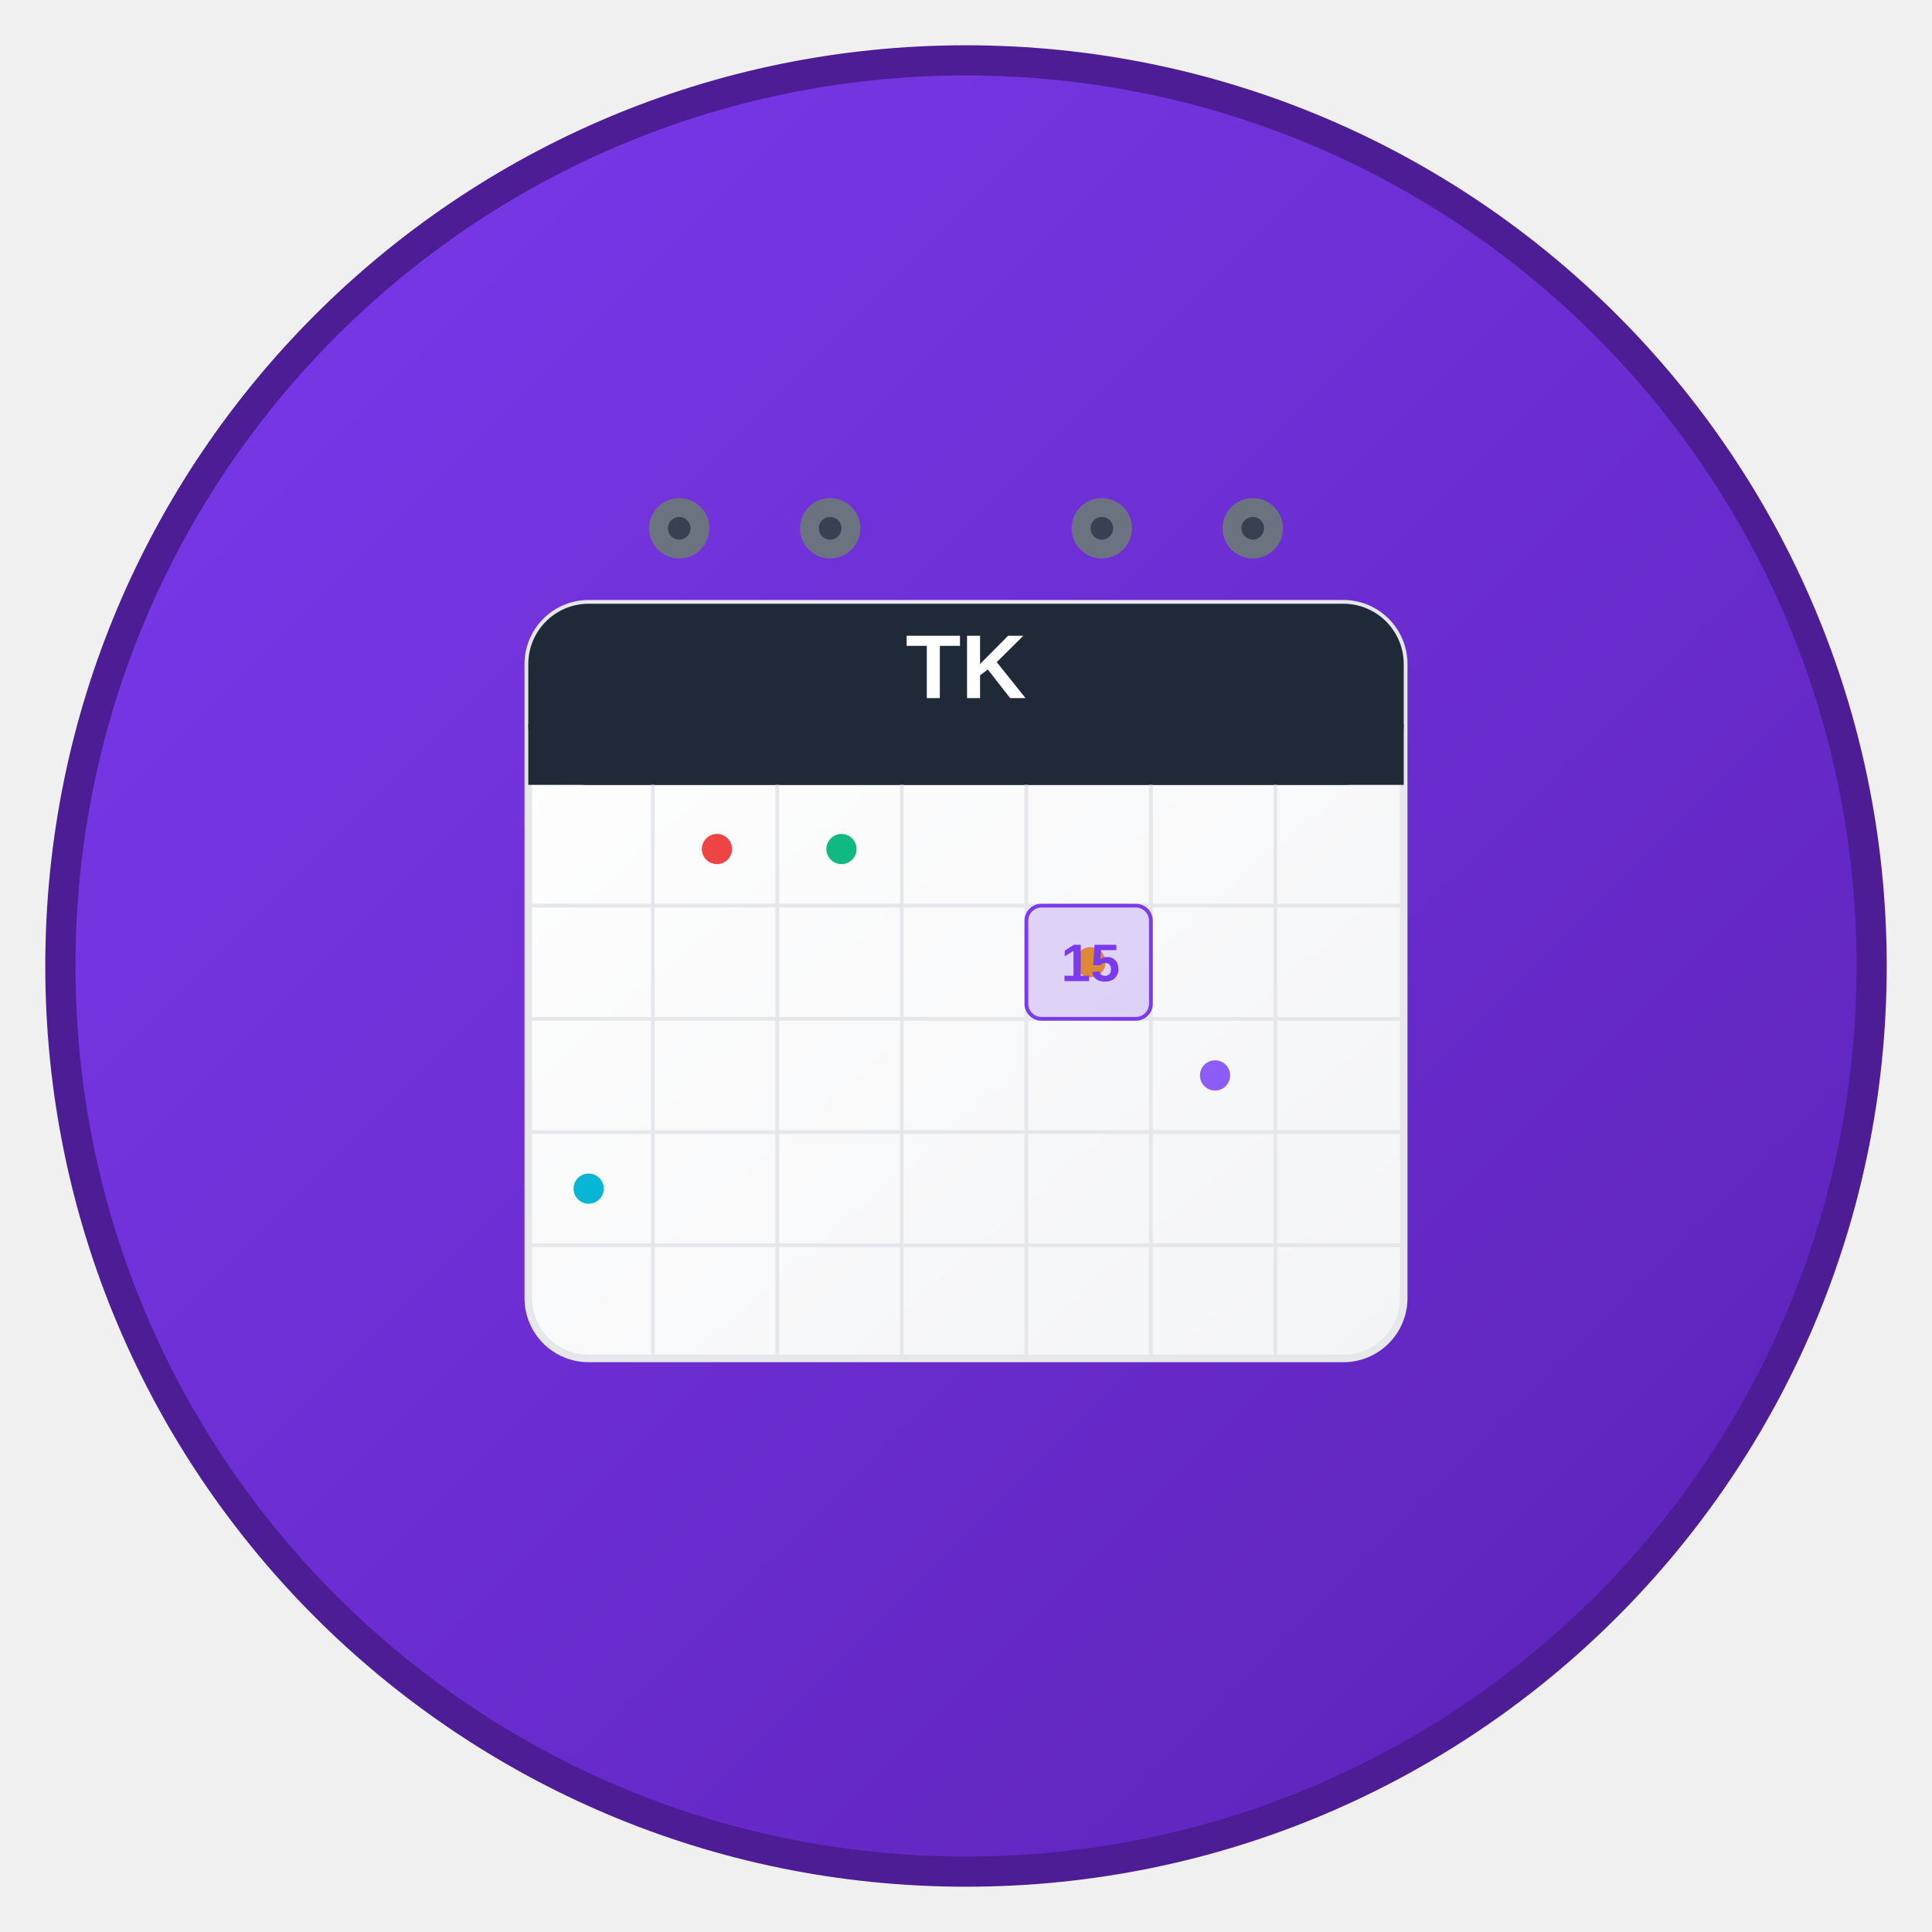
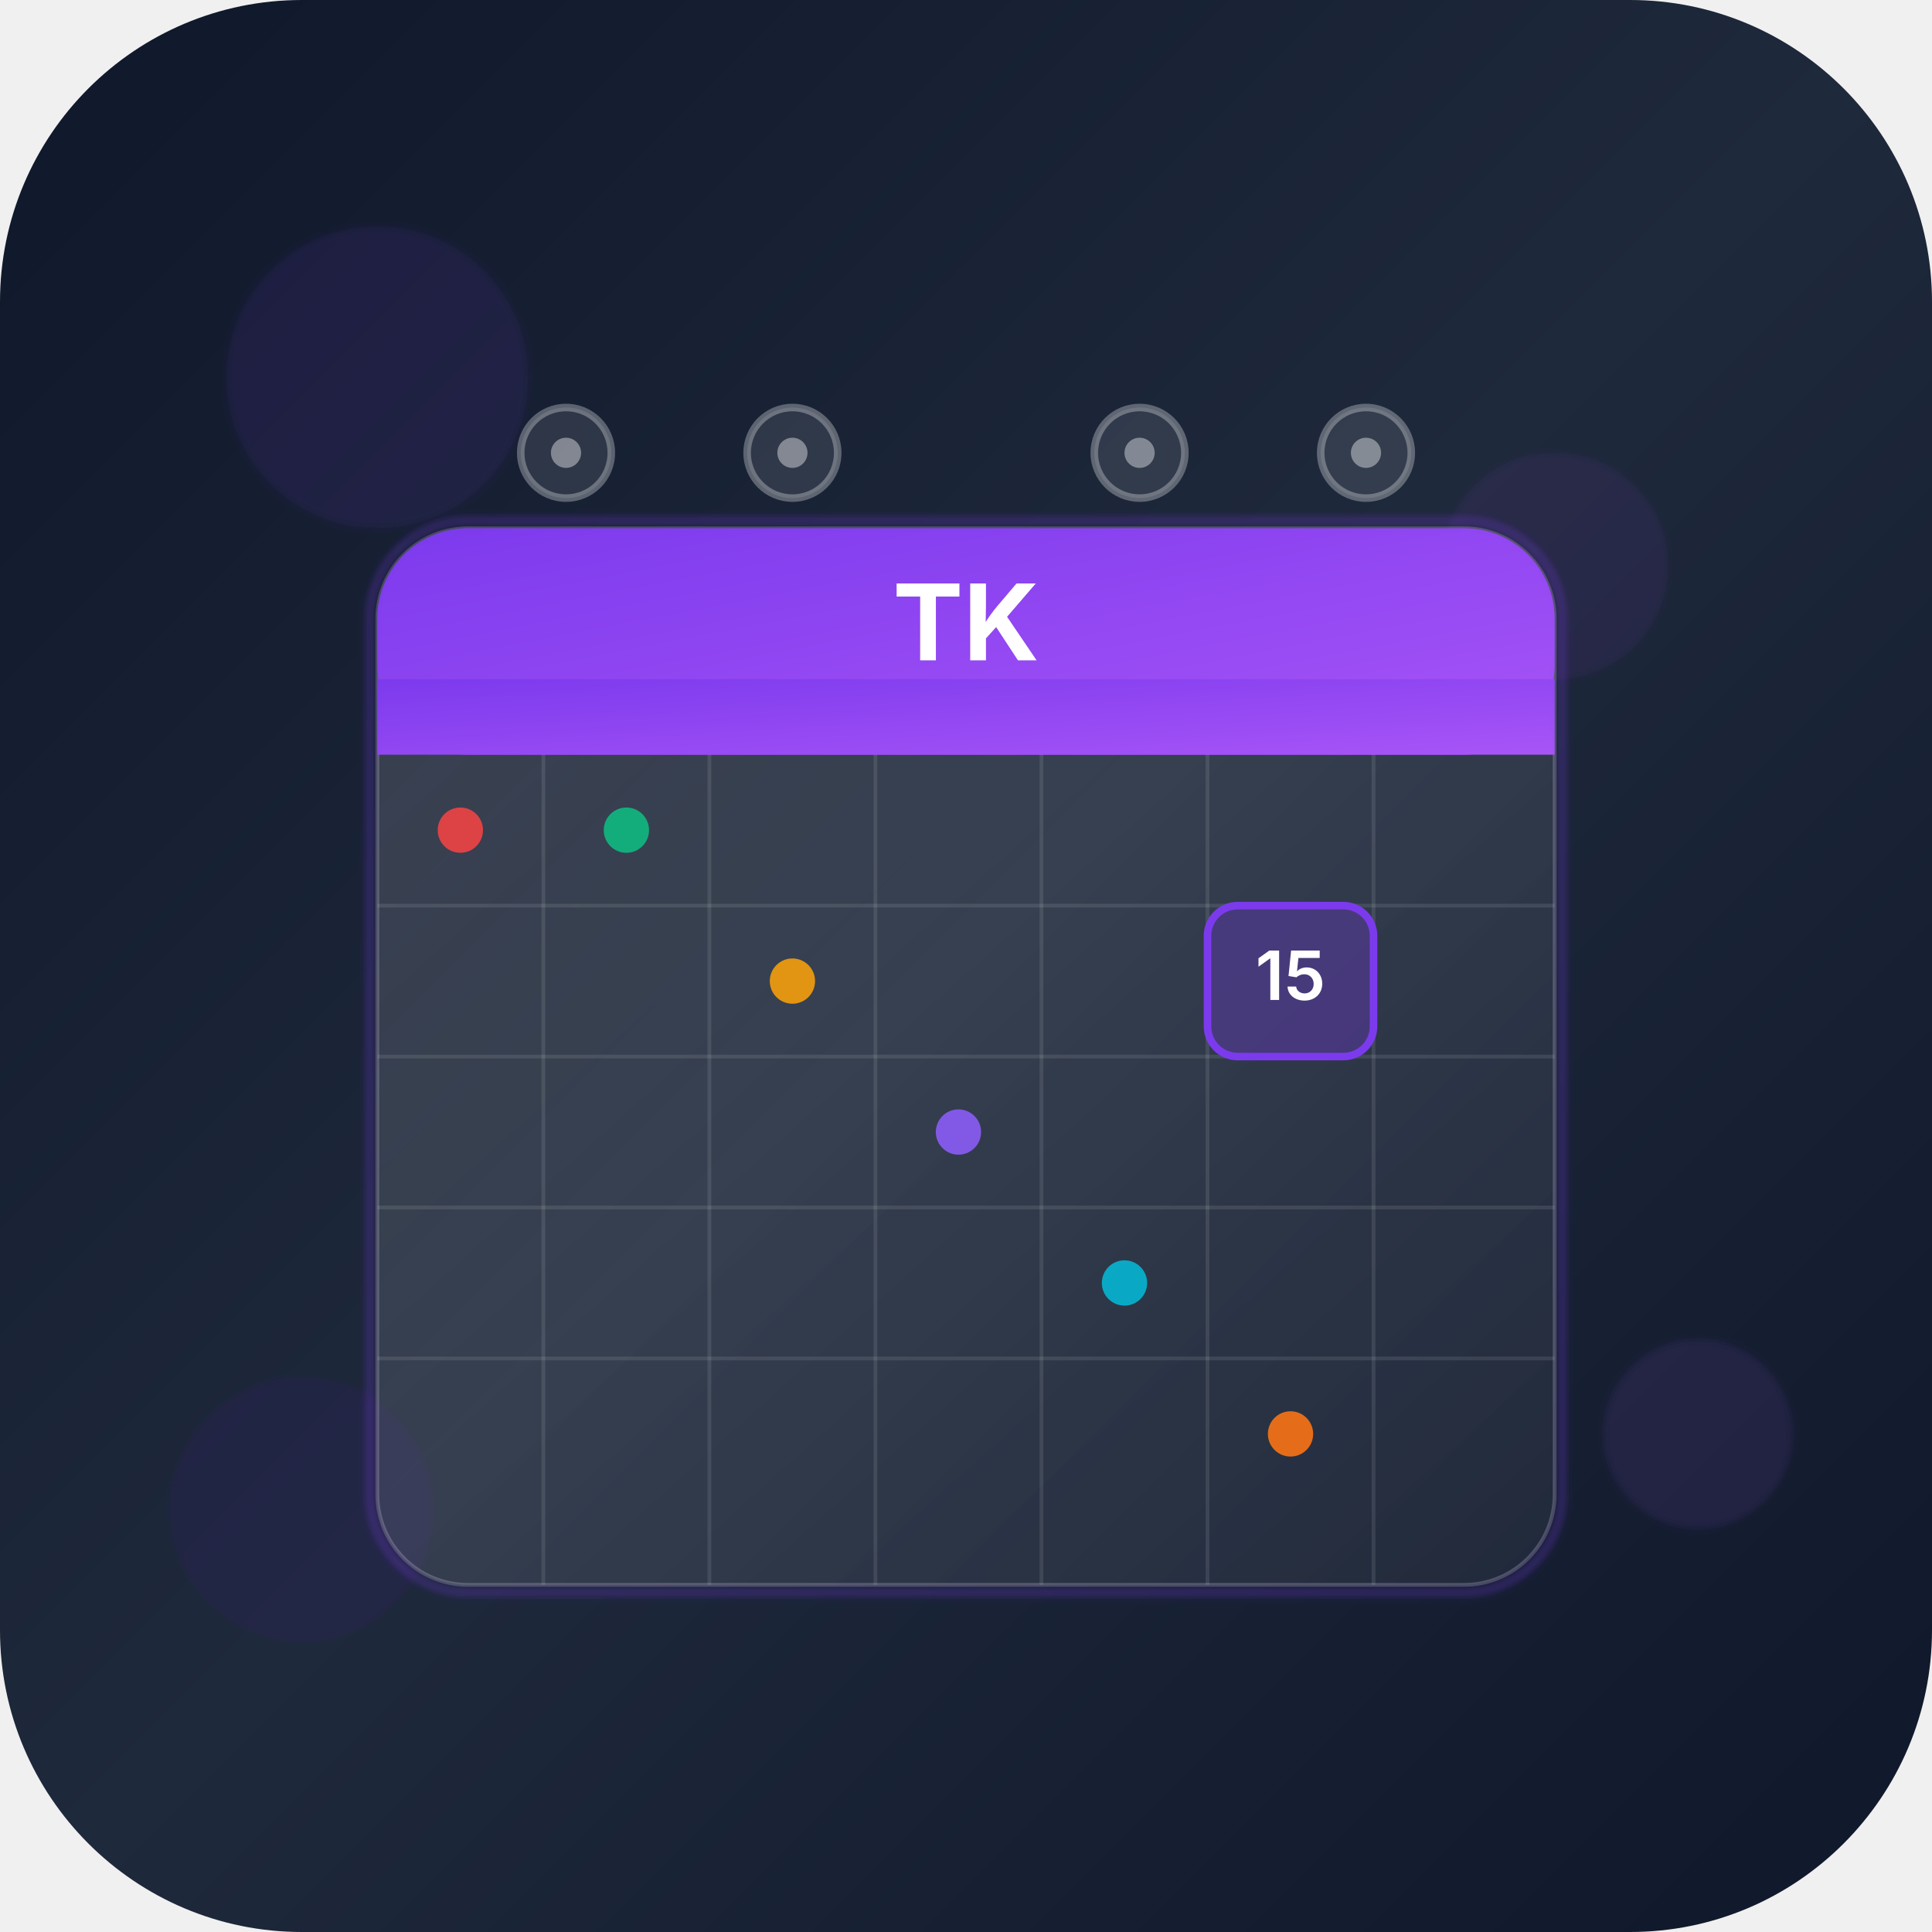
<svg xmlns="http://www.w3.org/2000/svg" width="512" height="512" viewBox="0 0 512 512" fill="none">
  <defs>
    <linearGradient id="bgGradient" x1="0%" y1="0%" x2="100%" y2="100%">
+       <stop offset="0%" style="stop-color:#0f172a;stop-opacity:1" />
+       <stop offset="50%" style="stop-color:#1e293b;stop-opacity:1" />
+       <stop offset="100%" style="stop-color:#0f172a;stop-opacity:1" />
+     </linearGradient>
+     <linearGradient id="glassGradient" x1="0%" y1="0%" x2="100%" y2="100%">
+       <stop offset="0%" style="stop-color:rgba(255,255,255,0.15);stop-opacity:1" />
+       <stop offset="100%" style="stop-color:rgba(255,255,255,0.05);stop-opacity:1" />
+     </linearGradient>
+     <linearGradient id="accentGradient" x1="0%" y1="0%" x2="100%" y2="100%">
      <stop offset="0%" style="stop-color:#7c3aed;stop-opacity:1" />
-       <stop offset="100%" style="stop-color:#5b21b6;stop-opacity:1" />
+       <stop offset="100%" style="stop-color:#a855f7;stop-opacity:1" />
    </linearGradient>
-     <linearGradient id="calendarGradient" x1="0%" y1="0%" x2="100%" y2="100%">
-       <stop offset="0%" style="stop-color:#ffffff;stop-opacity:1" />
-       <stop offset="100%" style="stop-color:#f3f4f6;stop-opacity:1" />
-     </linearGradient>
+     <filter id="blur">
+       <feGaussianBlur in="SourceGraphic" stdDeviation="1" />
+     </filter>
  </defs>
-   <circle cx="256" cy="256" r="240" fill="url(#bgGradient)" stroke="#4c1d95" stroke-width="8" />
-   <rect x="140" y="160" width="232" height="200" rx="16" fill="url(#calendarGradient)" stroke="#e5e7eb" stroke-width="2" />
-   <rect x="140" y="160" width="232" height="48" rx="16" fill="#1f2937" />
-   <rect x="140" y="192" width="232" height="16" fill="#1f2937" />
-   <circle cx="180" cy="140" r="8" fill="#6b7280" />
-   <circle cx="220" cy="140" r="8" fill="#6b7280" />
-   <circle cx="292" cy="140" r="8" fill="#6b7280" />
-   <circle cx="332" cy="140" r="8" fill="#6b7280" />
-   <circle cx="180" cy="140" r="3" fill="#374151" />
-   <circle cx="220" cy="140" r="3" fill="#374151" />
-   <circle cx="292" cy="140" r="3" fill="#374151" />
-   <circle cx="332" cy="140" r="3" fill="#374151" />
-   <line x1="140" y1="240" x2="372" y2="240" stroke="#e5e7eb" stroke-width="1" />
-   <line x1="140" y1="270" x2="372" y2="270" stroke="#e5e7eb" stroke-width="1" />
-   <line x1="140" y1="300" x2="372" y2="300" stroke="#e5e7eb" stroke-width="1" />
-   <line x1="140" y1="330" x2="372" y2="330" stroke="#e5e7eb" stroke-width="1" />
-   <line x1="173" y1="208" x2="173" y2="360" stroke="#e5e7eb" stroke-width="1" />
-   <line x1="206" y1="208" x2="206" y2="360" stroke="#e5e7eb" stroke-width="1" />
-   <line x1="239" y1="208" x2="239" y2="360" stroke="#e5e7eb" stroke-width="1" />
-   <line x1="272" y1="208" x2="272" y2="360" stroke="#e5e7eb" stroke-width="1" />
-   <line x1="305" y1="208" x2="305" y2="360" stroke="#e5e7eb" stroke-width="1" />
-   <line x1="338" y1="208" x2="338" y2="360" stroke="#e5e7eb" stroke-width="1" />
-   <text x="256" y="185" font-family="Arial, sans-serif" font-size="24" font-weight="bold" fill="white" text-anchor="middle">TK</text>
-   <circle cx="190" cy="225" r="4" fill="#ef4444" />
-   <circle cx="223" cy="225" r="4" fill="#10b981" />
-   <circle cx="289" cy="255" r="4" fill="#f59e0b" />
-   <circle cx="322" cy="285" r="4" fill="#8b5cf6" />
-   <circle cx="156" cy="315" r="4" fill="#06b6d4" />
-   <rect x="272" y="240" width="33" height="30" rx="4" fill="#7c3aed" fill-opacity="0.2" stroke="#7c3aed" stroke-width="1" />
-   <text x="289" y="260" font-family="Arial, sans-serif" font-size="14" font-weight="bold" fill="#7c3aed" text-anchor="middle">15</text>
+   <rect width="512" height="512" rx="80" fill="url(#bgGradient)" />
+   <circle cx="100" cy="100" r="40" fill="rgba(124, 58, 237, 0.1)" filter="url(#blur)" />
+   <circle cx="412" cy="150" r="30" fill="rgba(168, 85, 247, 0.08)" filter="url(#blur)" />
+   <circle cx="80" cy="400" r="35" fill="rgba(124, 58, 237, 0.06)" filter="url(#blur)" />
+   <circle cx="450" cy="380" r="25" fill="rgba(168, 85, 247, 0.1)" filter="url(#blur)" />
+   <rect x="100" y="140" width="312" height="280" rx="24" fill="url(#glassGradient)" stroke="rgba(255,255,255,0.2)" stroke-width="1" />
+   <rect x="100" y="140" width="312" height="60" rx="24" fill="url(#accentGradient)" />
+   <rect x="100" y="180" width="312" height="20" fill="url(#accentGradient)" />
+   <circle cx="150" cy="120" r="12" fill="rgba(255,255,255,0.1)" stroke="rgba(255,255,255,0.3)" stroke-width="2" />
+   <circle cx="210" cy="120" r="12" fill="rgba(255,255,255,0.1)" stroke="rgba(255,255,255,0.3)" stroke-width="2" />
+   <circle cx="302" cy="120" r="12" fill="rgba(255,255,255,0.1)" stroke="rgba(255,255,255,0.3)" stroke-width="2" />
+   <circle cx="362" cy="120" r="12" fill="rgba(255,255,255,0.1)" stroke="rgba(255,255,255,0.3)" stroke-width="2" />
+   <circle cx="150" cy="120" r="4" fill="rgba(255,255,255,0.4)" />
+   <circle cx="210" cy="120" r="4" fill="rgba(255,255,255,0.4)" />
+   <circle cx="302" cy="120" r="4" fill="rgba(255,255,255,0.4)" />
+   <circle cx="362" cy="120" r="4" fill="rgba(255,255,255,0.4)" />
+   <line x1="100" y1="240" x2="412" y2="240" stroke="rgba(255,255,255,0.1)" stroke-width="1" />
+   <line x1="100" y1="280" x2="412" y2="280" stroke="rgba(255,255,255,0.1)" stroke-width="1" />
+   <line x1="100" y1="320" x2="412" y2="320" stroke="rgba(255,255,255,0.1)" stroke-width="1" />
+   <line x1="100" y1="360" x2="412" y2="360" stroke="rgba(255,255,255,0.1)" stroke-width="1" />
+   <line x1="144" y1="200" x2="144" y2="420" stroke="rgba(255,255,255,0.1)" stroke-width="1" />
+   <line x1="188" y1="200" x2="188" y2="420" stroke="rgba(255,255,255,0.1)" stroke-width="1" />
+   <line x1="232" y1="200" x2="232" y2="420" stroke="rgba(255,255,255,0.1)" stroke-width="1" />
+   <line x1="276" y1="200" x2="276" y2="420" stroke="rgba(255,255,255,0.1)" stroke-width="1" />
+   <line x1="320" y1="200" x2="320" y2="420" stroke="rgba(255,255,255,0.1)" stroke-width="1" />
+   <line x1="364" y1="200" x2="364" y2="420" stroke="rgba(255,255,255,0.1)" stroke-width="1" />
+   <text x="256" y="175" font-family="system-ui, -apple-system, sans-serif" font-size="28" font-weight="700" fill="white" text-anchor="middle">TK</text>
+   <circle cx="122" cy="220" r="6" fill="#ef4444" opacity="0.9" />
+   <circle cx="166" cy="220" r="6" fill="#10b981" opacity="0.9" />
+   <circle cx="210" cy="260" r="6" fill="#f59e0b" opacity="0.9" />
+   <circle cx="254" cy="300" r="6" fill="#8b5cf6" opacity="0.9" />
+   <circle cx="298" cy="340" r="6" fill="#06b6d4" opacity="0.9" />
+   <circle cx="342" cy="380" r="6" fill="#f97316" opacity="0.9" />
+   <rect x="320" y="240" width="44" height="40" rx="8" fill="rgba(124, 58, 237, 0.3)" stroke="#7c3aed" stroke-width="2" />
+   <text x="342" y="265" font-family="system-ui, -apple-system, sans-serif" font-size="18" font-weight="600" fill="white" text-anchor="middle">15</text>
+   <rect x="98" y="138" width="316" height="284" rx="26" fill="none" stroke="rgba(124, 58, 237, 0.3)" stroke-width="2" filter="url(#blur)" />
</svg>
